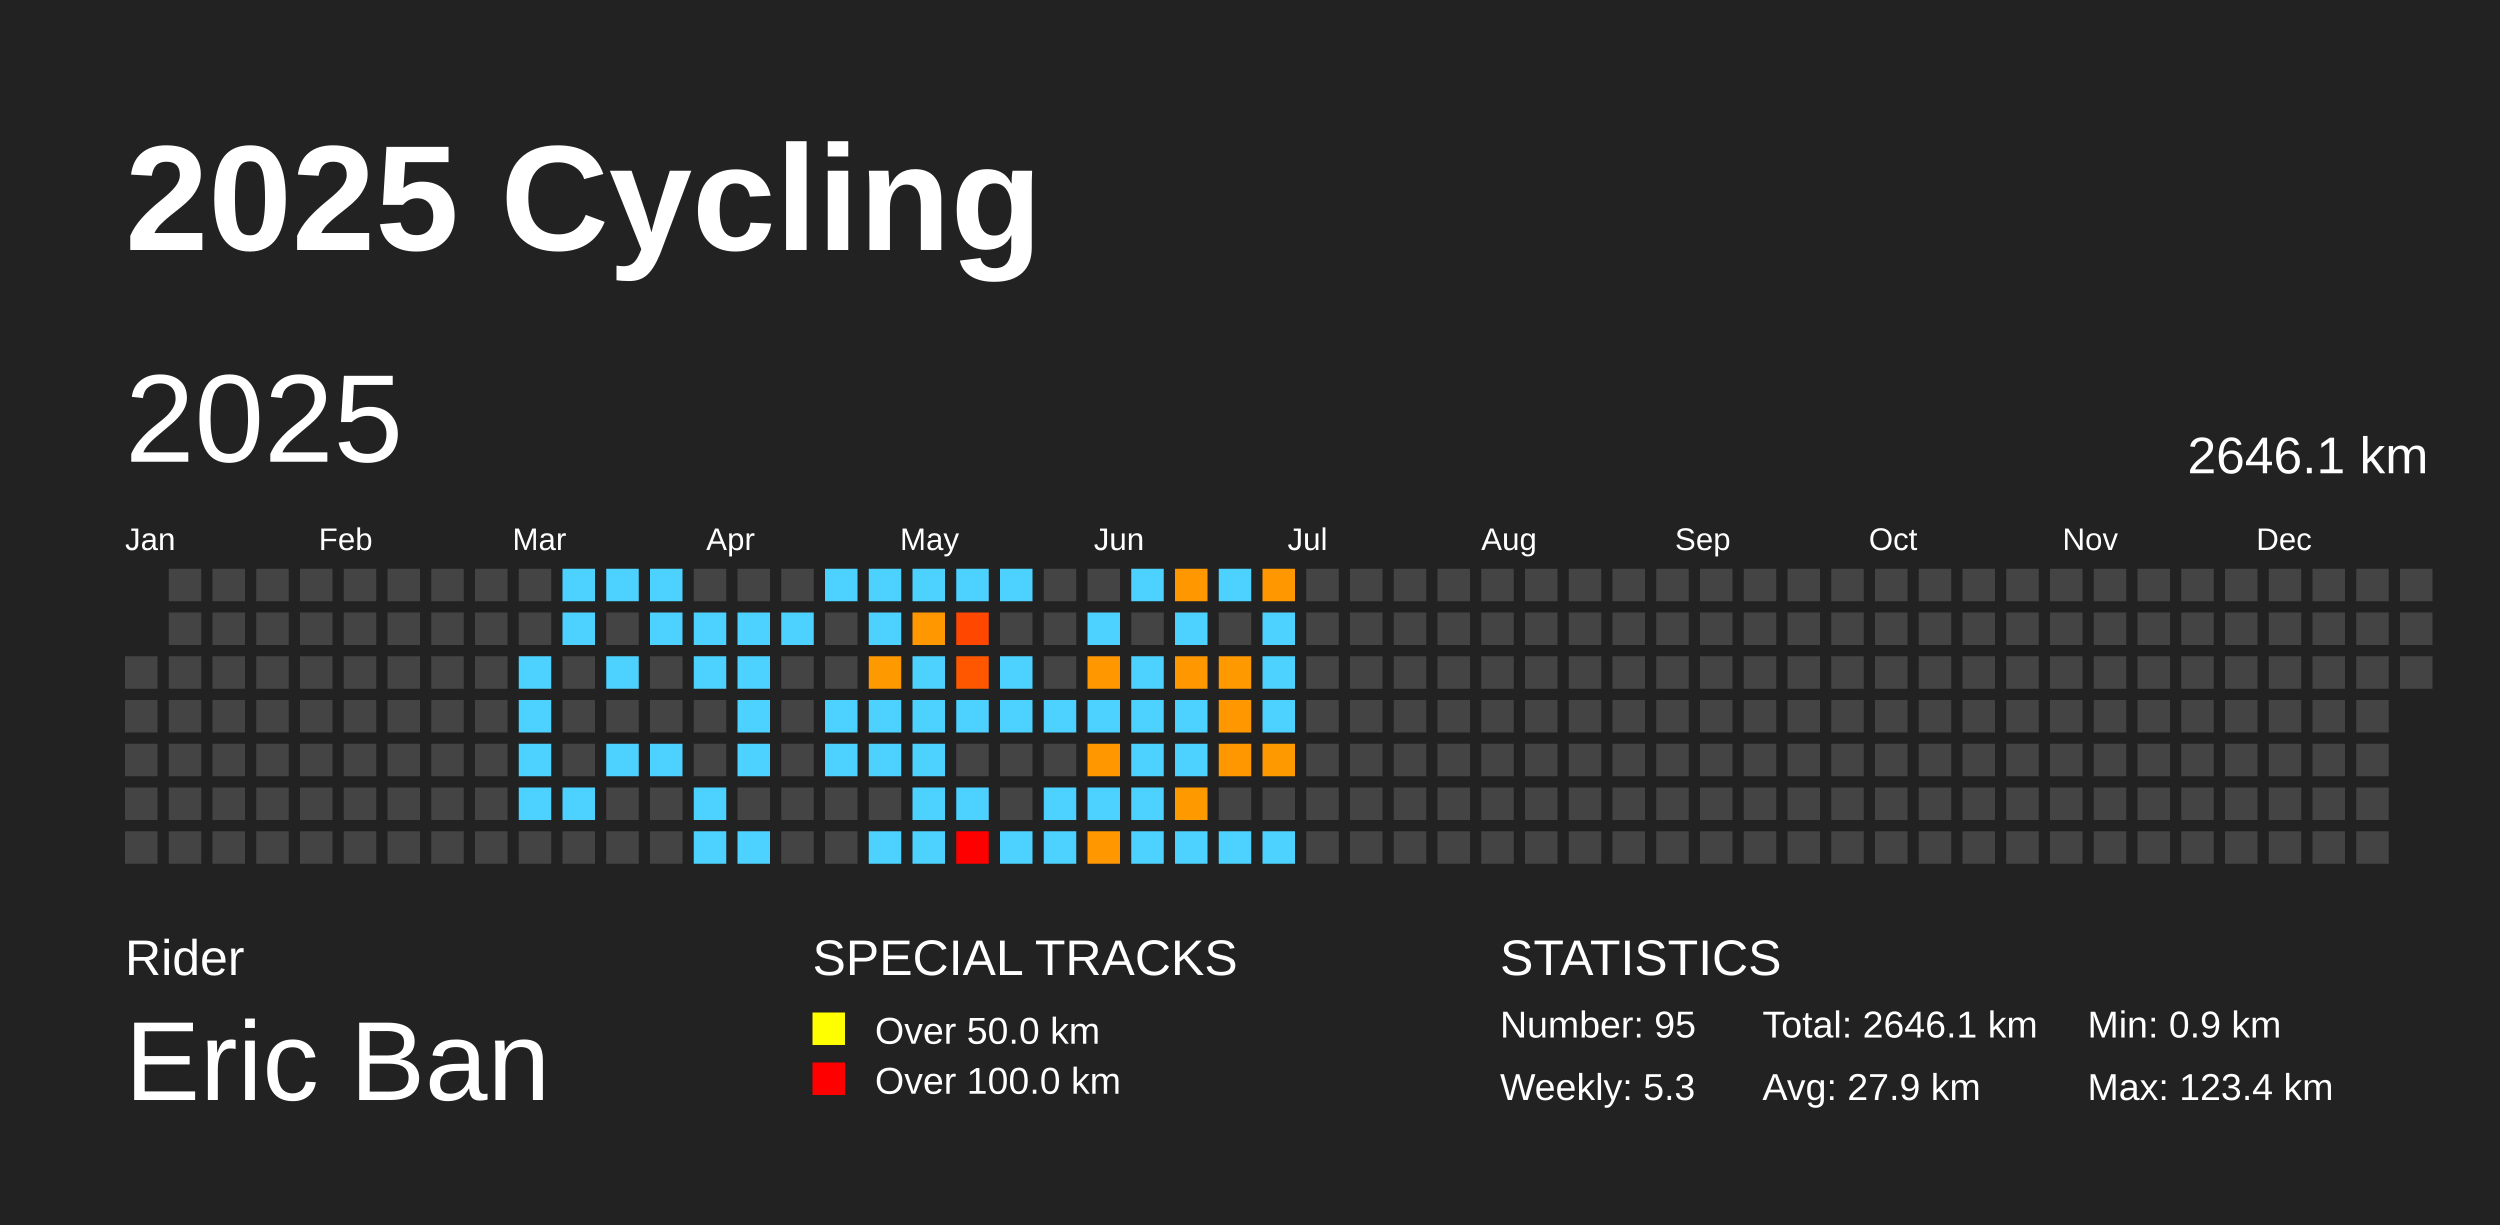
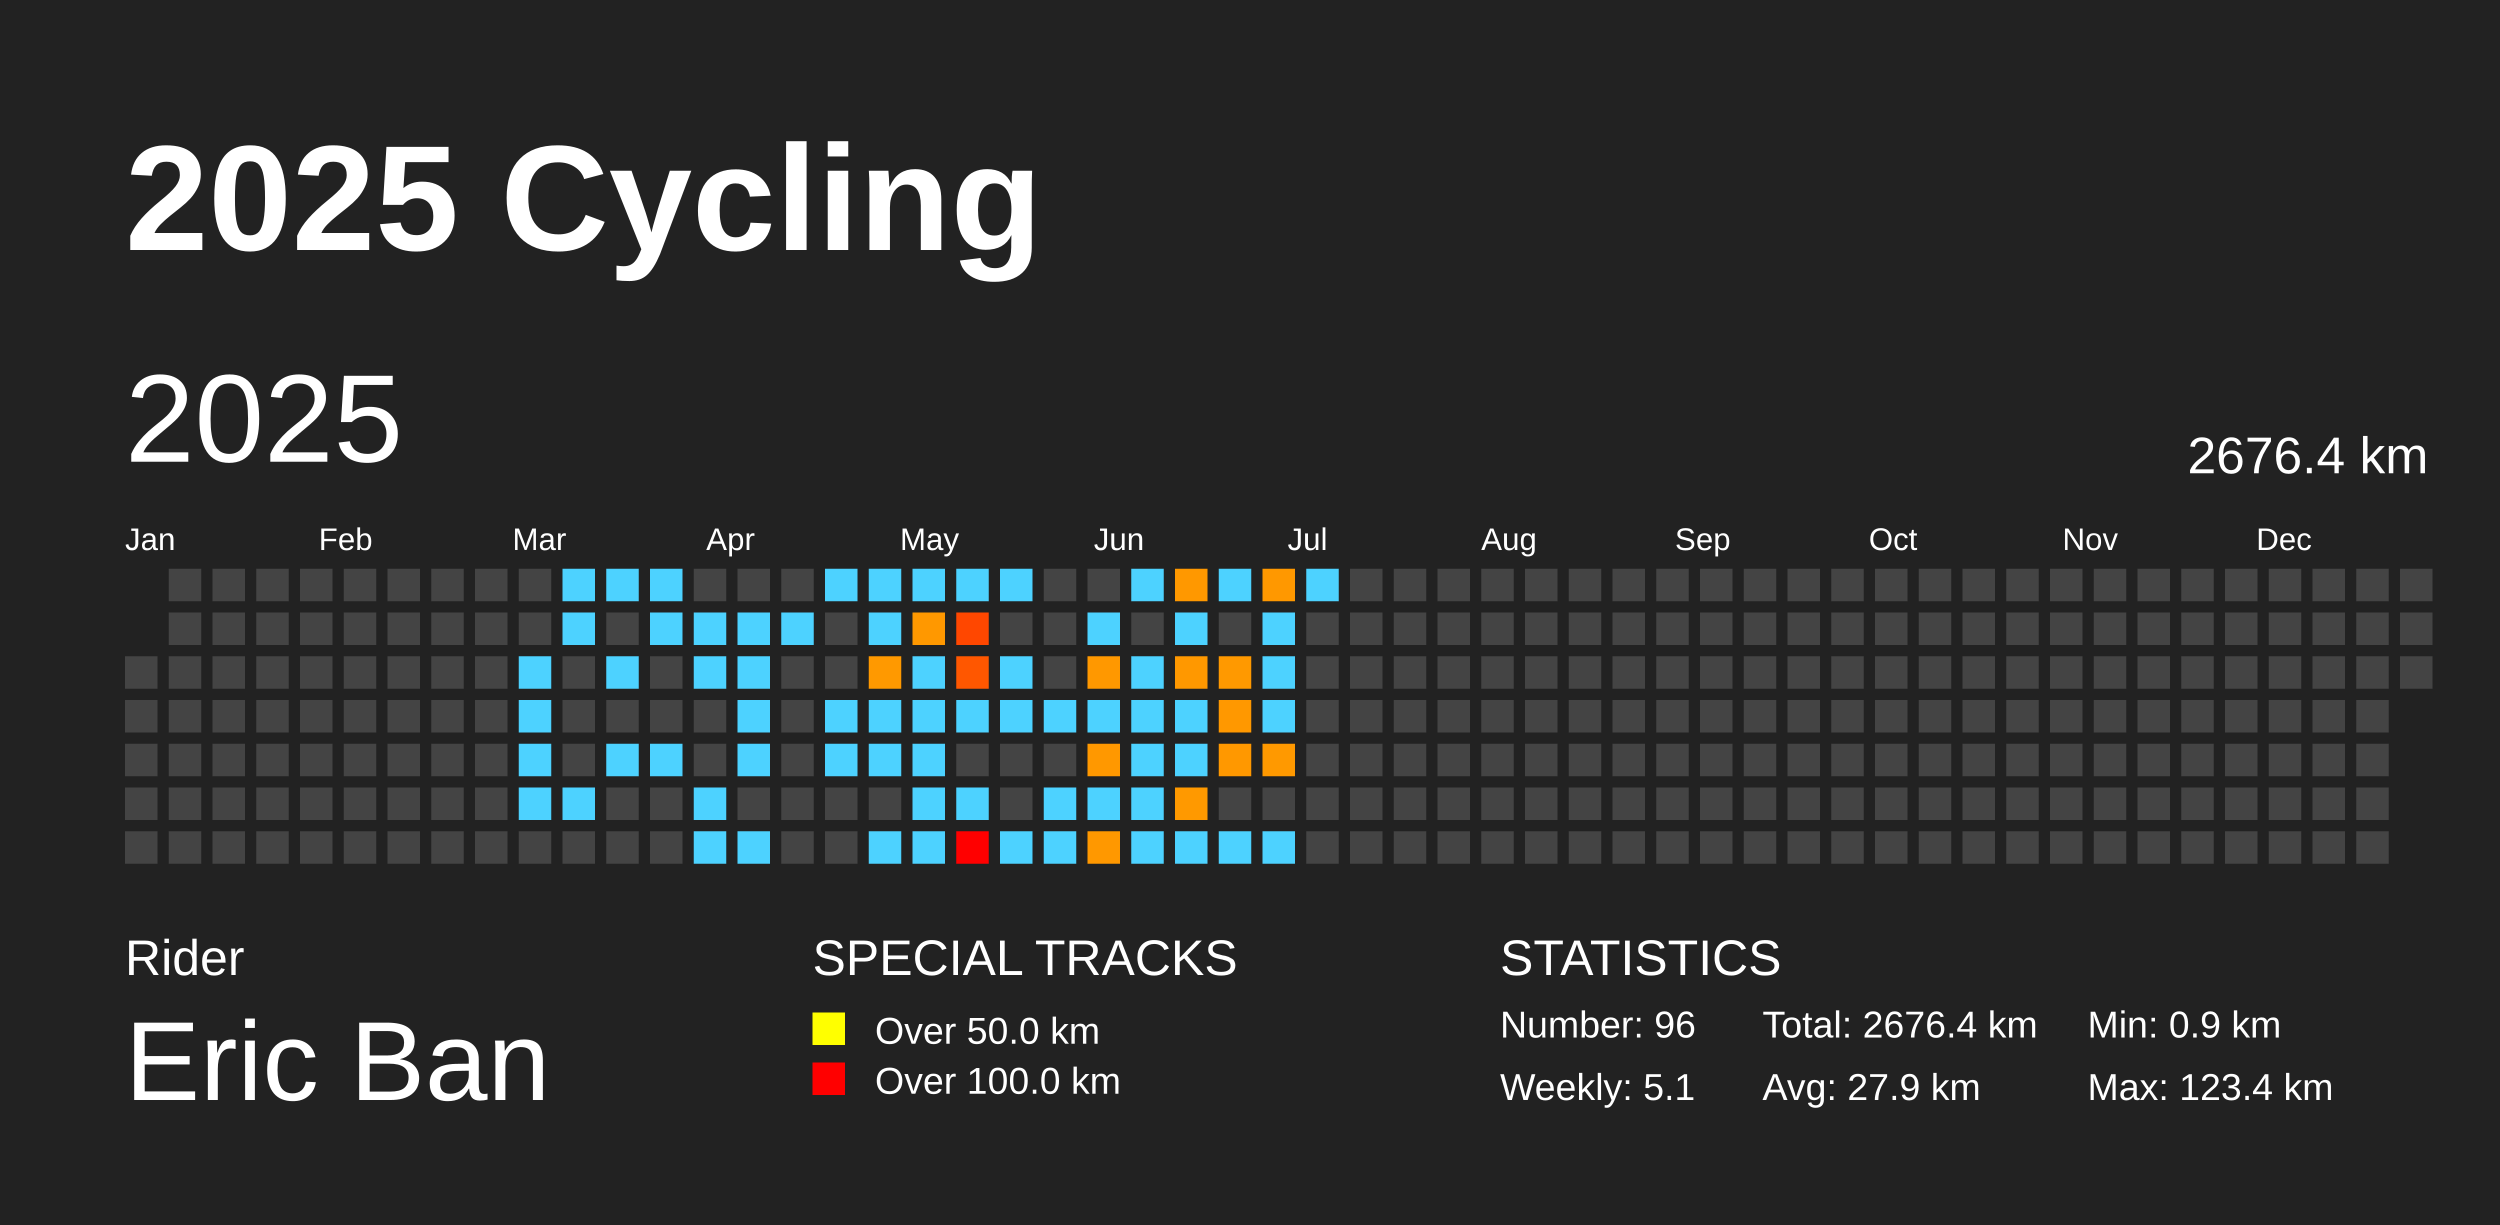
<svg xmlns="http://www.w3.org/2000/svg" baseProfile="full" height="98mm" version="1.1" viewBox="0,0,200,98" width="200mm">
  <defs />
  <rect fill="#222222" height="98" width="200" x="0" y="0" />
  <text fill="#FFFFFF" style="font-size:12px; font-family:Arial; font-weight:bold;" x="10" y="20">2025 Cycling</text>
  <text fill="#FFFFFF" style="font-size:4px; font-family:Arial" x="10" y="78">Rider</text>
  <text fill="#FFFFFF" style="font-size:9px; font-family:Arial" x="10" y="88">Eric Ban</text>
  <text fill="#FFFFFF" style="font-size:4px; font-family:Arial" x="65" y="78">SPECIAL TRACKS</text>
  <rect fill="yellow" height="2.6" width="2.6" x="65" y="81" />
  <text fill="#FFFFFF" style="font-size:3px; font-family:Arial" x="70" y="83.5">Over 50.0 km</text>
  <rect fill="red" height="2.6" width="2.6" x="65" y="85" />
  <text fill="#FFFFFF" style="font-size:3px; font-family:Arial" x="70" y="87.5">Over 100.0 km</text>
  <text fill="#FFFFFF" style="font-size:4px; font-family:Arial" x="120" y="78">STATISTICS</text>
-   <text fill="#FFFFFF" style="font-size:3px; font-family:Arial" x="120" y="83">Number: 95</text>
-   <text fill="#FFFFFF" style="font-size:3px; font-family:Arial" x="120" y="88">Weekly: 5.3</text>
-   <text fill="#FFFFFF" style="font-size:3px; font-family:Arial" x="141" y="83">Total: 2646.1 km</text>
+   <text fill="#FFFFFF" style="font-size:3px; font-family:Arial" x="120" y="83">Number: 96</text>
+   <text fill="#FFFFFF" style="font-size:3px; font-family:Arial" x="120" y="88">Weekly: 5.1</text>
+   <text fill="#FFFFFF" style="font-size:3px; font-family:Arial" x="141" y="83">Total: 2676.4 km</text>
  <text fill="#FFFFFF" style="font-size:3px; font-family:Arial" x="141" y="88">Avg: 27.9 km</text>
  <text fill="#FFFFFF" style="font-size:3px; font-family:Arial" x="167" y="83">Min: 0.9 km</text>
  <text fill="#FFFFFF" style="font-size:3px; font-family:Arial" x="167" y="88">Max: 123.4 km</text>
  <text dominant-baseline="hanging" fill="#FFFFFF" style="font-size:10.0px; font-family:Arial;" x="10" y="30">2025</text>
-   <text dominant-baseline="hanging" fill="#FFFFFF" style="font-size:4.125px; font-family:Arial;" x="175" y="35">2646.1 km</text>
+   <text dominant-baseline="hanging" fill="#FFFFFF" style="font-size:4.125px; font-family:Arial;" x="175" y="35">2676.4 km</text>
  <text fill="#FFFFFF" style="font-size:2.5px; font-family:Arial" x="10.0" y="44">Jan</text>
  <text fill="#FFFFFF" style="font-size:2.5px; font-family:Arial" x="25.5" y="44">Feb</text>
  <text fill="#FFFFFF" style="font-size:2.5px; font-family:Arial" x="41.0" y="44">Mar</text>
  <text fill="#FFFFFF" style="font-size:2.5px; font-family:Arial" x="56.5" y="44">Apr</text>
  <text fill="#FFFFFF" style="font-size:2.5px; font-family:Arial" x="72.0" y="44">May</text>
  <text fill="#FFFFFF" style="font-size:2.5px; font-family:Arial" x="87.5" y="44">Jun</text>
  <text fill="#FFFFFF" style="font-size:2.5px; font-family:Arial" x="103.0" y="44">Jul</text>
  <text fill="#FFFFFF" style="font-size:2.5px; font-family:Arial" x="118.5" y="44">Aug</text>
  <text fill="#FFFFFF" style="font-size:2.5px; font-family:Arial" x="134.0" y="44">Sep</text>
  <text fill="#FFFFFF" style="font-size:2.5px; font-family:Arial" x="149.5" y="44">Oct</text>
  <text fill="#FFFFFF" style="font-size:2.5px; font-family:Arial" x="165.0" y="44">Nov</text>
  <text fill="#FFFFFF" style="font-size:2.5px; font-family:Arial" x="180.5" y="44">Dec</text>
  <rect fill="#444444" height="2.6" width="2.6" x="10.0" y="52.5" />
  <rect fill="#444444" height="2.6" width="2.6" x="10.0" y="56.0" />
  <rect fill="#444444" height="2.6" width="2.6" x="10.0" y="59.5" />
  <rect fill="#444444" height="2.6" width="2.6" x="10.0" y="63.0" />
  <rect fill="#444444" height="2.6" width="2.6" x="10.0" y="66.5" />
  <rect fill="#444444" height="2.6" width="2.6" x="13.5" y="45.5" />
  <rect fill="#444444" height="2.6" width="2.6" x="13.5" y="49.0" />
  <rect fill="#444444" height="2.6" width="2.6" x="13.5" y="52.5" />
  <rect fill="#444444" height="2.6" width="2.6" x="13.5" y="56.0" />
  <rect fill="#444444" height="2.6" width="2.6" x="13.5" y="59.5" />
  <rect fill="#444444" height="2.6" width="2.6" x="13.5" y="63.0" />
  <rect fill="#444444" height="2.6" width="2.6" x="13.5" y="66.5" />
  <rect fill="#444444" height="2.6" width="2.6" x="17.0" y="45.5" />
  <rect fill="#444444" height="2.6" width="2.6" x="17.0" y="49.0" />
  <rect fill="#444444" height="2.6" width="2.6" x="17.0" y="52.5" />
  <rect fill="#444444" height="2.6" width="2.6" x="17.0" y="56.0" />
  <rect fill="#444444" height="2.6" width="2.6" x="17.0" y="59.5" />
  <rect fill="#444444" height="2.6" width="2.6" x="17.0" y="63.0" />
  <rect fill="#444444" height="2.6" width="2.6" x="17.0" y="66.5" />
  <rect fill="#444444" height="2.6" width="2.6" x="20.5" y="45.5" />
  <rect fill="#444444" height="2.6" width="2.6" x="20.5" y="49.0" />
  <rect fill="#444444" height="2.6" width="2.6" x="20.5" y="52.5" />
  <rect fill="#444444" height="2.6" width="2.6" x="20.5" y="56.0" />
  <rect fill="#444444" height="2.6" width="2.6" x="20.5" y="59.5" />
  <rect fill="#444444" height="2.6" width="2.6" x="20.5" y="63.0" />
  <rect fill="#444444" height="2.6" width="2.6" x="20.5" y="66.5" />
  <rect fill="#444444" height="2.6" width="2.6" x="24.0" y="45.5" />
  <rect fill="#444444" height="2.6" width="2.6" x="24.0" y="49.0" />
  <rect fill="#444444" height="2.6" width="2.6" x="24.0" y="52.5" />
  <rect fill="#444444" height="2.6" width="2.6" x="24.0" y="56.0" />
  <rect fill="#444444" height="2.6" width="2.6" x="24.0" y="59.5" />
  <rect fill="#444444" height="2.6" width="2.6" x="24.0" y="63.0" />
  <rect fill="#444444" height="2.6" width="2.6" x="24.0" y="66.5" />
  <rect fill="#444444" height="2.6" width="2.6" x="27.5" y="45.5" />
  <rect fill="#444444" height="2.6" width="2.6" x="27.5" y="49.0" />
  <rect fill="#444444" height="2.6" width="2.6" x="27.5" y="52.5" />
  <rect fill="#444444" height="2.6" width="2.6" x="27.5" y="56.0" />
  <rect fill="#444444" height="2.6" width="2.6" x="27.5" y="59.5" />
  <rect fill="#444444" height="2.6" width="2.6" x="27.5" y="63.0" />
  <rect fill="#444444" height="2.6" width="2.6" x="27.5" y="66.5" />
  <rect fill="#444444" height="2.6" width="2.6" x="31.0" y="45.5" />
  <rect fill="#444444" height="2.6" width="2.6" x="31.0" y="49.0" />
  <rect fill="#444444" height="2.6" width="2.6" x="31.0" y="52.5" />
  <rect fill="#444444" height="2.6" width="2.6" x="31.0" y="56.0" />
  <rect fill="#444444" height="2.6" width="2.6" x="31.0" y="59.5" />
  <rect fill="#444444" height="2.6" width="2.6" x="31.0" y="63.0" />
  <rect fill="#444444" height="2.6" width="2.6" x="31.0" y="66.5" />
  <rect fill="#444444" height="2.6" width="2.6" x="34.5" y="45.5" />
  <rect fill="#444444" height="2.6" width="2.6" x="34.5" y="49.0" />
  <rect fill="#444444" height="2.6" width="2.6" x="34.5" y="52.5" />
  <rect fill="#444444" height="2.6" width="2.6" x="34.5" y="56.0" />
  <rect fill="#444444" height="2.6" width="2.6" x="34.5" y="59.5" />
  <rect fill="#444444" height="2.6" width="2.6" x="34.5" y="63.0" />
  <rect fill="#444444" height="2.6" width="2.6" x="34.5" y="66.5" />
  <rect fill="#444444" height="2.6" width="2.6" x="38.0" y="45.5" />
  <rect fill="#444444" height="2.6" width="2.6" x="38.0" y="49.0" />
  <rect fill="#444444" height="2.6" width="2.6" x="38.0" y="52.5" />
  <rect fill="#444444" height="2.6" width="2.6" x="38.0" y="56.0" />
  <rect fill="#444444" height="2.6" width="2.6" x="38.0" y="59.5" />
  <rect fill="#444444" height="2.6" width="2.6" x="38.0" y="63.0" />
  <rect fill="#444444" height="2.6" width="2.6" x="38.0" y="66.5" />
  <rect fill="#444444" height="2.6" width="2.6" x="41.5" y="45.5" />
  <rect fill="#444444" height="2.6" width="2.6" x="41.5" y="49.0" />
  <rect fill="#4dd2ff" height="2.6" width="2.6" x="41.5" y="52.5" />
  <rect fill="#4dd2ff" height="2.6" width="2.6" x="41.5" y="56.0" />
  <rect fill="#4dd2ff" height="2.6" width="2.6" x="41.5" y="59.5" />
  <rect fill="#4dd2ff" height="2.6" width="2.6" x="41.5" y="63.0" />
  <rect fill="#444444" height="2.6" width="2.6" x="41.5" y="66.5" />
  <rect fill="#4dd2ff" height="2.6" width="2.6" x="45.0" y="45.5" />
  <rect fill="#4dd2ff" height="2.6" width="2.6" x="45.0" y="49.0" />
  <rect fill="#444444" height="2.6" width="2.6" x="45.0" y="52.5" />
  <rect fill="#444444" height="2.6" width="2.6" x="45.0" y="56.0" />
  <rect fill="#444444" height="2.6" width="2.6" x="45.0" y="59.5" />
  <rect fill="#4dd2ff" height="2.6" width="2.6" x="45.0" y="63.0" />
  <rect fill="#444444" height="2.6" width="2.6" x="45.0" y="66.5" />
  <rect fill="#4dd2ff" height="2.6" width="2.6" x="48.5" y="45.5" />
  <rect fill="#444444" height="2.6" width="2.6" x="48.5" y="49.0" />
  <rect fill="#4dd2ff" height="2.6" width="2.6" x="48.5" y="52.5" />
  <rect fill="#444444" height="2.6" width="2.6" x="48.5" y="56.0" />
  <rect fill="#4dd2ff" height="2.6" width="2.6" x="48.5" y="59.5" />
  <rect fill="#444444" height="2.6" width="2.6" x="48.5" y="63.0" />
  <rect fill="#444444" height="2.6" width="2.6" x="48.5" y="66.5" />
  <rect fill="#4dd2ff" height="2.6" width="2.6" x="52.0" y="45.5" />
  <rect fill="#4dd2ff" height="2.6" width="2.6" x="52.0" y="49.0" />
  <rect fill="#444444" height="2.6" width="2.6" x="52.0" y="52.5" />
  <rect fill="#444444" height="2.6" width="2.6" x="52.0" y="56.0" />
  <rect fill="#4dd2ff" height="2.6" width="2.6" x="52.0" y="59.5" />
  <rect fill="#444444" height="2.6" width="2.6" x="52.0" y="63.0" />
  <rect fill="#444444" height="2.6" width="2.6" x="52.0" y="66.5" />
  <rect fill="#444444" height="2.6" width="2.6" x="55.5" y="45.5" />
  <rect fill="#4dd2ff" height="2.6" width="2.6" x="55.5" y="49.0" />
  <rect fill="#4dd2ff" height="2.6" width="2.6" x="55.5" y="52.5" />
  <rect fill="#444444" height="2.6" width="2.6" x="55.5" y="56.0" />
  <rect fill="#444444" height="2.6" width="2.6" x="55.5" y="59.5" />
  <rect fill="#4dd2ff" height="2.6" width="2.6" x="55.5" y="63.0" />
  <rect fill="#4dd2ff" height="2.6" width="2.6" x="55.5" y="66.5" />
  <rect fill="#444444" height="2.6" width="2.6" x="59.0" y="45.5" />
  <rect fill="#4dd2ff" height="2.6" width="2.6" x="59.0" y="49.0" />
  <rect fill="#4dd2ff" height="2.6" width="2.6" x="59.0" y="52.5" />
  <rect fill="#4dd2ff" height="2.6" width="2.6" x="59.0" y="56.0" />
  <rect fill="#4dd2ff" height="2.6" width="2.6" x="59.0" y="59.5" />
  <rect fill="#444444" height="2.6" width="2.6" x="59.0" y="63.0" />
  <rect fill="#4dd2ff" height="2.6" width="2.6" x="59.0" y="66.5" />
  <rect fill="#444444" height="2.6" width="2.6" x="62.5" y="45.5" />
  <rect fill="#4dd2ff" height="2.6" width="2.6" x="62.5" y="49.0" />
  <rect fill="#444444" height="2.6" width="2.6" x="62.5" y="52.5" />
  <rect fill="#444444" height="2.6" width="2.6" x="62.5" y="56.0" />
  <rect fill="#444444" height="2.6" width="2.6" x="62.5" y="59.5" />
  <rect fill="#444444" height="2.6" width="2.6" x="62.5" y="63.0" />
  <rect fill="#444444" height="2.6" width="2.6" x="62.5" y="66.5" />
  <rect fill="#4dd2ff" height="2.6" width="2.6" x="66.0" y="45.5" />
  <rect fill="#444444" height="2.6" width="2.6" x="66.0" y="49.0" />
  <rect fill="#444444" height="2.6" width="2.6" x="66.0" y="52.5" />
  <rect fill="#4dd2ff" height="2.6" width="2.6" x="66.0" y="56.0" />
  <rect fill="#4dd2ff" height="2.6" width="2.6" x="66.0" y="59.5" />
  <rect fill="#444444" height="2.6" width="2.6" x="66.0" y="63.0" />
  <rect fill="#444444" height="2.6" width="2.6" x="66.0" y="66.5" />
  <rect fill="#4dd2ff" height="2.6" width="2.6" x="69.5" y="45.5" />
  <rect fill="#4dd2ff" height="2.6" width="2.6" x="69.5" y="49.0" />
  <rect fill="#ff9900" height="2.6" width="2.6" x="69.5" y="52.5" />
  <rect fill="#4dd2ff" height="2.6" width="2.6" x="69.5" y="56.0" />
  <rect fill="#4dd2ff" height="2.6" width="2.6" x="69.5" y="59.5" />
  <rect fill="#444444" height="2.6" width="2.6" x="69.5" y="63.0" />
  <rect fill="#4dd2ff" height="2.6" width="2.6" x="69.5" y="66.5" />
  <rect fill="#4dd2ff" height="2.6" width="2.6" x="73.0" y="45.5" />
  <rect fill="#ff9800" height="2.6" width="2.6" x="73.0" y="49.0" />
  <rect fill="#4dd2ff" height="2.6" width="2.6" x="73.0" y="52.5" />
  <rect fill="#4dd2ff" height="2.6" width="2.6" x="73.0" y="56.0" />
  <rect fill="#4dd2ff" height="2.6" width="2.6" x="73.0" y="59.5" />
  <rect fill="#4dd2ff" height="2.6" width="2.6" x="73.0" y="63.0" />
  <rect fill="#4dd2ff" height="2.6" width="2.6" x="73.0" y="66.5" />
  <rect fill="#4dd2ff" height="2.6" width="2.6" x="76.5" y="45.5" />
  <rect fill="#ff4700" height="2.6" width="2.6" x="76.5" y="49.0" />
  <rect fill="#ff5700" height="2.6" width="2.6" x="76.5" y="52.5" />
  <rect fill="#4dd2ff" height="2.6" width="2.6" x="76.5" y="56.0" />
  <rect fill="#444444" height="2.6" width="2.6" x="76.5" y="59.5" />
  <rect fill="#4dd2ff" height="2.6" width="2.6" x="76.5" y="63.0" />
  <rect fill="red" height="2.6" width="2.6" x="76.5" y="66.5" />
  <rect fill="#4dd2ff" height="2.6" width="2.6" x="80.0" y="45.5" />
  <rect fill="#444444" height="2.6" width="2.6" x="80.0" y="49.0" />
  <rect fill="#4dd2ff" height="2.6" width="2.6" x="80.0" y="52.5" />
  <rect fill="#4dd2ff" height="2.6" width="2.6" x="80.0" y="56.0" />
  <rect fill="#444444" height="2.6" width="2.6" x="80.0" y="59.5" />
  <rect fill="#444444" height="2.6" width="2.6" x="80.0" y="63.0" />
  <rect fill="#4dd2ff" height="2.6" width="2.6" x="80.0" y="66.5" />
  <rect fill="#444444" height="2.6" width="2.6" x="83.5" y="45.5" />
  <rect fill="#444444" height="2.6" width="2.6" x="83.5" y="49.0" />
  <rect fill="#444444" height="2.6" width="2.6" x="83.5" y="52.5" />
  <rect fill="#4dd2ff" height="2.6" width="2.6" x="83.5" y="56.0" />
  <rect fill="#444444" height="2.6" width="2.6" x="83.5" y="59.5" />
  <rect fill="#4dd2ff" height="2.6" width="2.6" x="83.5" y="63.0" />
  <rect fill="#4dd2ff" height="2.6" width="2.6" x="83.5" y="66.5" />
  <rect fill="#444444" height="2.6" width="2.6" x="87.0" y="45.5" />
  <rect fill="#4dd2ff" height="2.6" width="2.6" x="87.0" y="49.0" />
  <rect fill="#ff9800" height="2.6" width="2.6" x="87.0" y="52.5" />
  <rect fill="#4dd2ff" height="2.6" width="2.6" x="87.0" y="56.0" />
  <rect fill="#ff9800" height="2.6" width="2.6" x="87.0" y="59.5" />
  <rect fill="#4dd2ff" height="2.6" width="2.6" x="87.0" y="63.0" />
  <rect fill="#ff9800" height="2.6" width="2.6" x="87.0" y="66.5" />
  <rect fill="#4dd2ff" height="2.6" width="2.6" x="90.5" y="45.5" />
  <rect fill="#444444" height="2.6" width="2.6" x="90.5" y="49.0" />
  <rect fill="#4dd2ff" height="2.6" width="2.6" x="90.5" y="52.5" />
  <rect fill="#4dd2ff" height="2.6" width="2.6" x="90.5" y="56.0" />
  <rect fill="#4dd2ff" height="2.6" width="2.6" x="90.5" y="59.5" />
  <rect fill="#4dd2ff" height="2.6" width="2.6" x="90.5" y="63.0" />
  <rect fill="#4dd2ff" height="2.6" width="2.6" x="90.5" y="66.5" />
  <rect fill="#ff9800" height="2.6" width="2.6" x="94.0" y="45.5" />
  <rect fill="#4dd2ff" height="2.6" width="2.6" x="94.0" y="49.0" />
  <rect fill="#ff9800" height="2.6" width="2.6" x="94.0" y="52.5" />
  <rect fill="#4dd2ff" height="2.6" width="2.6" x="94.0" y="56.0" />
  <rect fill="#4dd2ff" height="2.6" width="2.6" x="94.0" y="59.5" />
  <rect fill="#ff9900" height="2.6" width="2.6" x="94.0" y="63.0" />
  <rect fill="#4dd2ff" height="2.6" width="2.6" x="94.0" y="66.5" />
  <rect fill="#4dd2ff" height="2.6" width="2.6" x="97.5" y="45.5" />
  <rect fill="#444444" height="2.6" width="2.6" x="97.5" y="49.0" />
  <rect fill="#ff9900" height="2.6" width="2.6" x="97.5" y="52.5" />
  <rect fill="#ff9800" height="2.6" width="2.6" x="97.5" y="56.0" />
  <rect fill="#ff9800" height="2.6" width="2.6" x="97.5" y="59.5" />
  <rect fill="#444444" height="2.6" width="2.6" x="97.5" y="63.0" />
  <rect fill="#4dd2ff" height="2.6" width="2.6" x="97.5" y="66.5" />
  <rect fill="#ff9800" height="2.6" width="2.6" x="101.0" y="45.5" />
  <rect fill="#4dd2ff" height="2.6" width="2.6" x="101.0" y="49.0" />
  <rect fill="#4dd2ff" height="2.6" width="2.6" x="101.0" y="52.5" />
  <rect fill="#4dd2ff" height="2.6" width="2.6" x="101.0" y="56.0" />
  <rect fill="#ff9900" height="2.6" width="2.6" x="101.0" y="59.5" />
  <rect fill="#444444" height="2.6" width="2.6" x="101.0" y="63.0" />
  <rect fill="#4dd2ff" height="2.6" width="2.6" x="101.0" y="66.5" />
-   <rect fill="#444444" height="2.6" width="2.6" x="104.5" y="45.5" />
+   <rect fill="#4dd2ff" height="2.6" width="2.6" x="104.5" y="45.5" />
  <rect fill="#444444" height="2.6" width="2.6" x="104.5" y="49.0" />
  <rect fill="#444444" height="2.6" width="2.6" x="104.5" y="52.5" />
  <rect fill="#444444" height="2.6" width="2.6" x="104.5" y="56.0" />
  <rect fill="#444444" height="2.6" width="2.6" x="104.5" y="59.5" />
  <rect fill="#444444" height="2.6" width="2.6" x="104.5" y="63.0" />
  <rect fill="#444444" height="2.6" width="2.6" x="104.5" y="66.5" />
  <rect fill="#444444" height="2.6" width="2.6" x="108.0" y="45.5" />
  <rect fill="#444444" height="2.6" width="2.6" x="108.0" y="49.0" />
  <rect fill="#444444" height="2.6" width="2.6" x="108.0" y="52.5" />
  <rect fill="#444444" height="2.6" width="2.6" x="108.0" y="56.0" />
  <rect fill="#444444" height="2.6" width="2.6" x="108.0" y="59.5" />
  <rect fill="#444444" height="2.6" width="2.6" x="108.0" y="63.0" />
  <rect fill="#444444" height="2.6" width="2.6" x="108.0" y="66.5" />
  <rect fill="#444444" height="2.6" width="2.6" x="111.5" y="45.5" />
  <rect fill="#444444" height="2.6" width="2.6" x="111.5" y="49.0" />
  <rect fill="#444444" height="2.6" width="2.6" x="111.5" y="52.5" />
  <rect fill="#444444" height="2.6" width="2.6" x="111.5" y="56.0" />
  <rect fill="#444444" height="2.6" width="2.6" x="111.5" y="59.5" />
  <rect fill="#444444" height="2.6" width="2.6" x="111.5" y="63.0" />
  <rect fill="#444444" height="2.6" width="2.6" x="111.5" y="66.5" />
  <rect fill="#444444" height="2.6" width="2.6" x="115.0" y="45.5" />
  <rect fill="#444444" height="2.6" width="2.6" x="115.0" y="49.0" />
  <rect fill="#444444" height="2.6" width="2.6" x="115.0" y="52.5" />
  <rect fill="#444444" height="2.6" width="2.6" x="115.0" y="56.0" />
  <rect fill="#444444" height="2.6" width="2.6" x="115.0" y="59.5" />
  <rect fill="#444444" height="2.6" width="2.6" x="115.0" y="63.0" />
  <rect fill="#444444" height="2.6" width="2.6" x="115.0" y="66.5" />
  <rect fill="#444444" height="2.6" width="2.6" x="118.5" y="45.5" />
  <rect fill="#444444" height="2.6" width="2.6" x="118.5" y="49.0" />
  <rect fill="#444444" height="2.6" width="2.6" x="118.5" y="52.5" />
  <rect fill="#444444" height="2.6" width="2.6" x="118.5" y="56.0" />
  <rect fill="#444444" height="2.6" width="2.6" x="118.5" y="59.5" />
  <rect fill="#444444" height="2.6" width="2.6" x="118.5" y="63.0" />
  <rect fill="#444444" height="2.6" width="2.6" x="118.5" y="66.5" />
  <rect fill="#444444" height="2.6" width="2.6" x="122.0" y="45.5" />
  <rect fill="#444444" height="2.6" width="2.6" x="122.0" y="49.0" />
  <rect fill="#444444" height="2.6" width="2.6" x="122.0" y="52.5" />
  <rect fill="#444444" height="2.6" width="2.6" x="122.0" y="56.0" />
  <rect fill="#444444" height="2.6" width="2.6" x="122.0" y="59.5" />
  <rect fill="#444444" height="2.6" width="2.6" x="122.0" y="63.0" />
  <rect fill="#444444" height="2.6" width="2.6" x="122.0" y="66.5" />
  <rect fill="#444444" height="2.6" width="2.6" x="125.5" y="45.5" />
  <rect fill="#444444" height="2.6" width="2.6" x="125.5" y="49.0" />
  <rect fill="#444444" height="2.6" width="2.6" x="125.5" y="52.5" />
  <rect fill="#444444" height="2.6" width="2.6" x="125.5" y="56.0" />
  <rect fill="#444444" height="2.6" width="2.6" x="125.5" y="59.5" />
  <rect fill="#444444" height="2.6" width="2.6" x="125.5" y="63.0" />
  <rect fill="#444444" height="2.6" width="2.6" x="125.5" y="66.5" />
  <rect fill="#444444" height="2.6" width="2.6" x="129.0" y="45.5" />
  <rect fill="#444444" height="2.6" width="2.6" x="129.0" y="49.0" />
  <rect fill="#444444" height="2.6" width="2.6" x="129.0" y="52.5" />
  <rect fill="#444444" height="2.6" width="2.6" x="129.0" y="56.0" />
  <rect fill="#444444" height="2.6" width="2.6" x="129.0" y="59.5" />
  <rect fill="#444444" height="2.6" width="2.6" x="129.0" y="63.0" />
  <rect fill="#444444" height="2.6" width="2.6" x="129.0" y="66.5" />
  <rect fill="#444444" height="2.6" width="2.6" x="132.5" y="45.5" />
  <rect fill="#444444" height="2.6" width="2.6" x="132.5" y="49.0" />
  <rect fill="#444444" height="2.6" width="2.6" x="132.5" y="52.5" />
  <rect fill="#444444" height="2.6" width="2.6" x="132.5" y="56.0" />
  <rect fill="#444444" height="2.6" width="2.6" x="132.5" y="59.5" />
  <rect fill="#444444" height="2.6" width="2.6" x="132.5" y="63.0" />
  <rect fill="#444444" height="2.6" width="2.6" x="132.5" y="66.5" />
  <rect fill="#444444" height="2.6" width="2.6" x="136.0" y="45.5" />
  <rect fill="#444444" height="2.6" width="2.6" x="136.0" y="49.0" />
  <rect fill="#444444" height="2.6" width="2.6" x="136.0" y="52.5" />
  <rect fill="#444444" height="2.6" width="2.6" x="136.0" y="56.0" />
  <rect fill="#444444" height="2.6" width="2.6" x="136.0" y="59.5" />
  <rect fill="#444444" height="2.6" width="2.6" x="136.0" y="63.0" />
  <rect fill="#444444" height="2.6" width="2.6" x="136.0" y="66.5" />
  <rect fill="#444444" height="2.6" width="2.6" x="139.5" y="45.5" />
  <rect fill="#444444" height="2.6" width="2.6" x="139.5" y="49.0" />
  <rect fill="#444444" height="2.6" width="2.6" x="139.5" y="52.5" />
  <rect fill="#444444" height="2.6" width="2.6" x="139.5" y="56.0" />
  <rect fill="#444444" height="2.6" width="2.6" x="139.5" y="59.5" />
  <rect fill="#444444" height="2.6" width="2.6" x="139.5" y="63.0" />
  <rect fill="#444444" height="2.6" width="2.6" x="139.5" y="66.5" />
  <rect fill="#444444" height="2.6" width="2.6" x="143.0" y="45.5" />
  <rect fill="#444444" height="2.6" width="2.6" x="143.0" y="49.0" />
  <rect fill="#444444" height="2.6" width="2.6" x="143.0" y="52.5" />
  <rect fill="#444444" height="2.6" width="2.6" x="143.0" y="56.0" />
  <rect fill="#444444" height="2.6" width="2.6" x="143.0" y="59.5" />
  <rect fill="#444444" height="2.6" width="2.6" x="143.0" y="63.0" />
  <rect fill="#444444" height="2.6" width="2.6" x="143.0" y="66.5" />
  <rect fill="#444444" height="2.6" width="2.6" x="146.5" y="45.5" />
  <rect fill="#444444" height="2.6" width="2.6" x="146.5" y="49.0" />
  <rect fill="#444444" height="2.6" width="2.6" x="146.5" y="52.5" />
  <rect fill="#444444" height="2.6" width="2.6" x="146.5" y="56.0" />
  <rect fill="#444444" height="2.6" width="2.6" x="146.5" y="59.5" />
  <rect fill="#444444" height="2.6" width="2.6" x="146.5" y="63.0" />
  <rect fill="#444444" height="2.6" width="2.6" x="146.5" y="66.5" />
  <rect fill="#444444" height="2.6" width="2.6" x="150.0" y="45.5" />
  <rect fill="#444444" height="2.6" width="2.6" x="150.0" y="49.0" />
  <rect fill="#444444" height="2.6" width="2.6" x="150.0" y="52.5" />
  <rect fill="#444444" height="2.6" width="2.6" x="150.0" y="56.0" />
  <rect fill="#444444" height="2.6" width="2.6" x="150.0" y="59.5" />
  <rect fill="#444444" height="2.6" width="2.6" x="150.0" y="63.0" />
  <rect fill="#444444" height="2.6" width="2.6" x="150.0" y="66.5" />
  <rect fill="#444444" height="2.6" width="2.6" x="153.5" y="45.5" />
  <rect fill="#444444" height="2.6" width="2.6" x="153.5" y="49.0" />
  <rect fill="#444444" height="2.6" width="2.6" x="153.5" y="52.5" />
  <rect fill="#444444" height="2.6" width="2.6" x="153.5" y="56.0" />
  <rect fill="#444444" height="2.6" width="2.6" x="153.5" y="59.5" />
  <rect fill="#444444" height="2.6" width="2.6" x="153.5" y="63.0" />
  <rect fill="#444444" height="2.6" width="2.6" x="153.5" y="66.5" />
  <rect fill="#444444" height="2.6" width="2.6" x="157.0" y="45.5" />
  <rect fill="#444444" height="2.6" width="2.6" x="157.0" y="49.0" />
  <rect fill="#444444" height="2.6" width="2.6" x="157.0" y="52.5" />
  <rect fill="#444444" height="2.6" width="2.6" x="157.0" y="56.0" />
  <rect fill="#444444" height="2.6" width="2.6" x="157.0" y="59.5" />
  <rect fill="#444444" height="2.6" width="2.6" x="157.0" y="63.0" />
  <rect fill="#444444" height="2.6" width="2.6" x="157.0" y="66.5" />
  <rect fill="#444444" height="2.6" width="2.6" x="160.5" y="45.5" />
  <rect fill="#444444" height="2.6" width="2.6" x="160.5" y="49.0" />
  <rect fill="#444444" height="2.6" width="2.6" x="160.5" y="52.5" />
  <rect fill="#444444" height="2.6" width="2.6" x="160.5" y="56.0" />
  <rect fill="#444444" height="2.6" width="2.6" x="160.5" y="59.5" />
  <rect fill="#444444" height="2.6" width="2.6" x="160.5" y="63.0" />
  <rect fill="#444444" height="2.6" width="2.6" x="160.5" y="66.5" />
  <rect fill="#444444" height="2.6" width="2.6" x="164.0" y="45.5" />
  <rect fill="#444444" height="2.6" width="2.6" x="164.0" y="49.0" />
  <rect fill="#444444" height="2.6" width="2.6" x="164.0" y="52.5" />
  <rect fill="#444444" height="2.6" width="2.6" x="164.0" y="56.0" />
  <rect fill="#444444" height="2.6" width="2.6" x="164.0" y="59.5" />
  <rect fill="#444444" height="2.6" width="2.6" x="164.0" y="63.0" />
  <rect fill="#444444" height="2.6" width="2.6" x="164.0" y="66.5" />
  <rect fill="#444444" height="2.6" width="2.6" x="167.5" y="45.5" />
  <rect fill="#444444" height="2.6" width="2.6" x="167.5" y="49.0" />
  <rect fill="#444444" height="2.6" width="2.6" x="167.5" y="52.5" />
  <rect fill="#444444" height="2.6" width="2.6" x="167.5" y="56.0" />
  <rect fill="#444444" height="2.6" width="2.6" x="167.5" y="59.5" />
  <rect fill="#444444" height="2.6" width="2.6" x="167.5" y="63.0" />
  <rect fill="#444444" height="2.6" width="2.6" x="167.5" y="66.5" />
  <rect fill="#444444" height="2.6" width="2.6" x="171.0" y="45.5" />
  <rect fill="#444444" height="2.6" width="2.6" x="171.0" y="49.0" />
  <rect fill="#444444" height="2.6" width="2.6" x="171.0" y="52.5" />
  <rect fill="#444444" height="2.6" width="2.6" x="171.0" y="56.0" />
  <rect fill="#444444" height="2.6" width="2.6" x="171.0" y="59.5" />
  <rect fill="#444444" height="2.6" width="2.6" x="171.0" y="63.0" />
  <rect fill="#444444" height="2.6" width="2.6" x="171.0" y="66.5" />
  <rect fill="#444444" height="2.6" width="2.6" x="174.5" y="45.5" />
  <rect fill="#444444" height="2.6" width="2.6" x="174.5" y="49.0" />
  <rect fill="#444444" height="2.6" width="2.6" x="174.5" y="52.5" />
  <rect fill="#444444" height="2.6" width="2.6" x="174.5" y="56.0" />
  <rect fill="#444444" height="2.6" width="2.6" x="174.5" y="59.5" />
  <rect fill="#444444" height="2.6" width="2.6" x="174.5" y="63.0" />
  <rect fill="#444444" height="2.6" width="2.6" x="174.5" y="66.5" />
  <rect fill="#444444" height="2.6" width="2.6" x="178.0" y="45.5" />
  <rect fill="#444444" height="2.6" width="2.6" x="178.0" y="49.0" />
  <rect fill="#444444" height="2.6" width="2.6" x="178.0" y="52.5" />
  <rect fill="#444444" height="2.6" width="2.6" x="178.0" y="56.0" />
  <rect fill="#444444" height="2.6" width="2.6" x="178.0" y="59.5" />
  <rect fill="#444444" height="2.6" width="2.6" x="178.0" y="63.0" />
  <rect fill="#444444" height="2.6" width="2.6" x="178.0" y="66.5" />
  <rect fill="#444444" height="2.6" width="2.6" x="181.5" y="45.5" />
  <rect fill="#444444" height="2.6" width="2.6" x="181.5" y="49.0" />
  <rect fill="#444444" height="2.6" width="2.6" x="181.5" y="52.5" />
  <rect fill="#444444" height="2.6" width="2.6" x="181.5" y="56.0" />
  <rect fill="#444444" height="2.6" width="2.6" x="181.5" y="59.5" />
  <rect fill="#444444" height="2.6" width="2.6" x="181.5" y="63.0" />
  <rect fill="#444444" height="2.6" width="2.6" x="181.5" y="66.5" />
  <rect fill="#444444" height="2.6" width="2.6" x="185.0" y="45.5" />
  <rect fill="#444444" height="2.6" width="2.6" x="185.0" y="49.0" />
  <rect fill="#444444" height="2.6" width="2.6" x="185.0" y="52.5" />
  <rect fill="#444444" height="2.6" width="2.6" x="185.0" y="56.0" />
  <rect fill="#444444" height="2.6" width="2.6" x="185.0" y="59.5" />
  <rect fill="#444444" height="2.6" width="2.6" x="185.0" y="63.0" />
  <rect fill="#444444" height="2.6" width="2.6" x="185.0" y="66.5" />
  <rect fill="#444444" height="2.6" width="2.6" x="188.5" y="45.5" />
  <rect fill="#444444" height="2.6" width="2.6" x="188.5" y="49.0" />
  <rect fill="#444444" height="2.6" width="2.6" x="188.5" y="52.5" />
  <rect fill="#444444" height="2.6" width="2.6" x="188.5" y="56.0" />
  <rect fill="#444444" height="2.6" width="2.6" x="188.5" y="59.5" />
  <rect fill="#444444" height="2.6" width="2.6" x="188.5" y="63.0" />
  <rect fill="#444444" height="2.6" width="2.6" x="188.5" y="66.5" />
  <rect fill="#444444" height="2.6" width="2.6" x="192.0" y="45.5" />
  <rect fill="#444444" height="2.6" width="2.6" x="192.0" y="49.0" />
  <rect fill="#444444" height="2.6" width="2.6" x="192.0" y="52.5" />
</svg>
